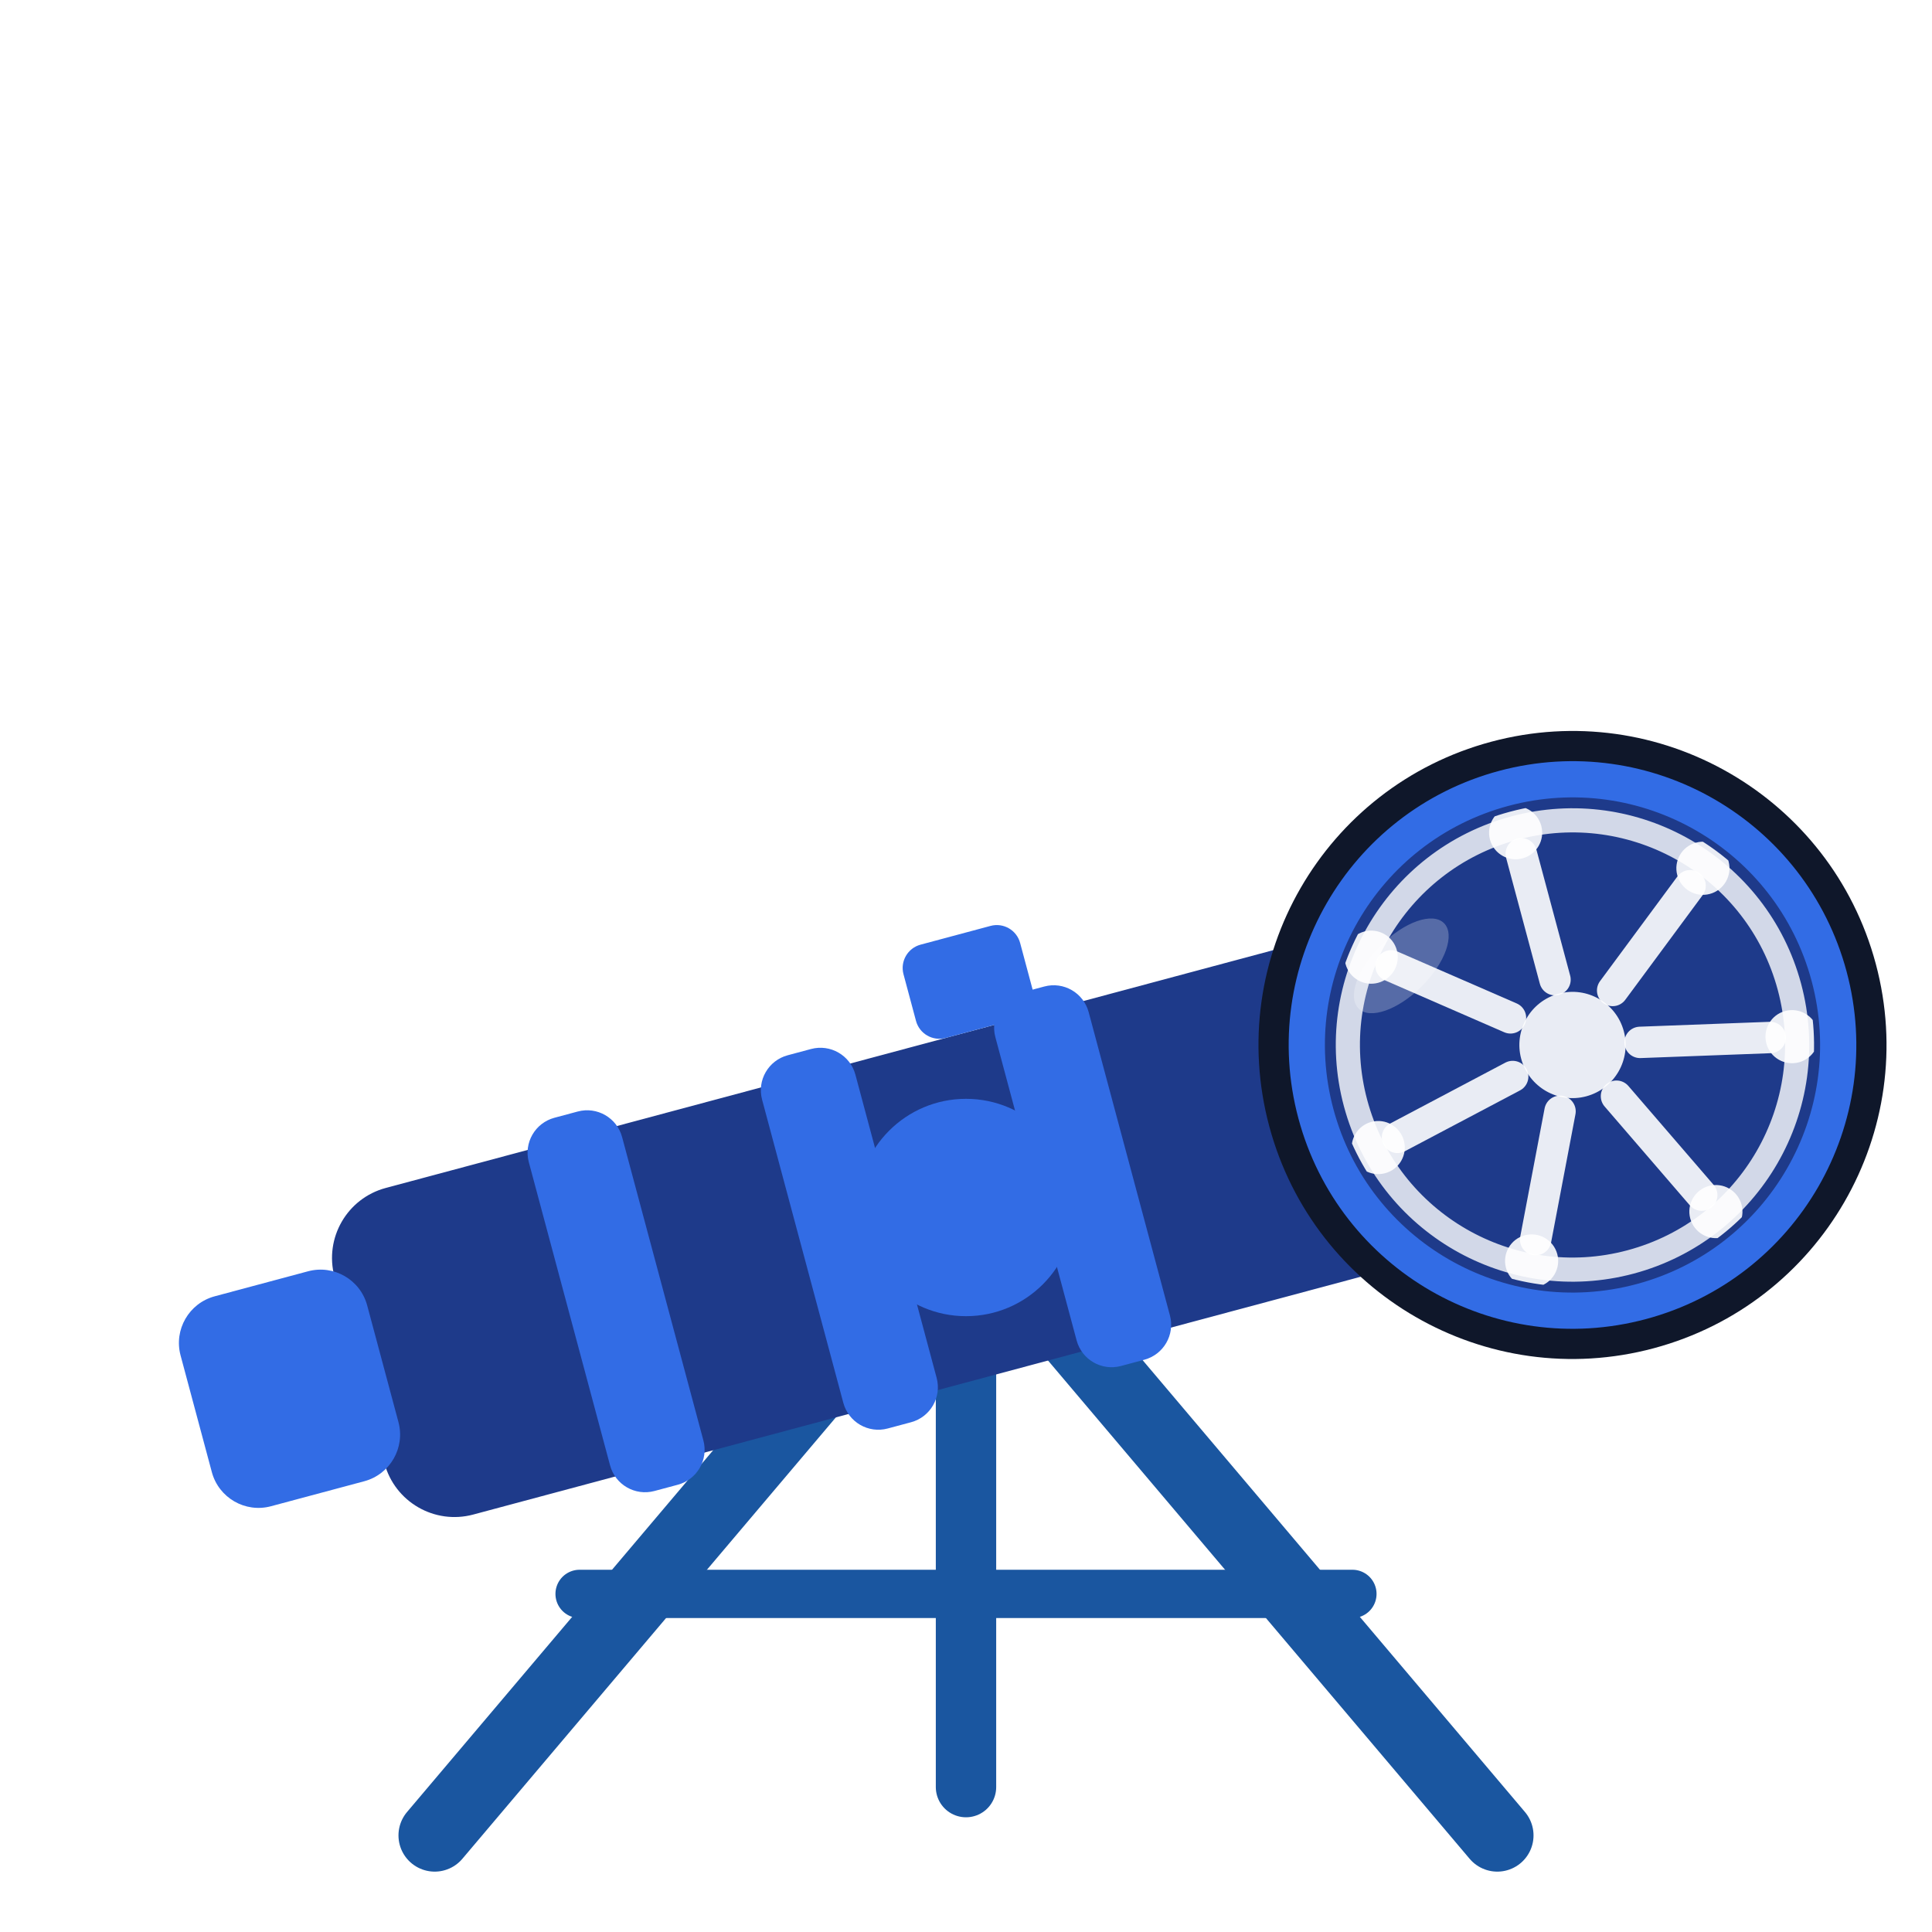
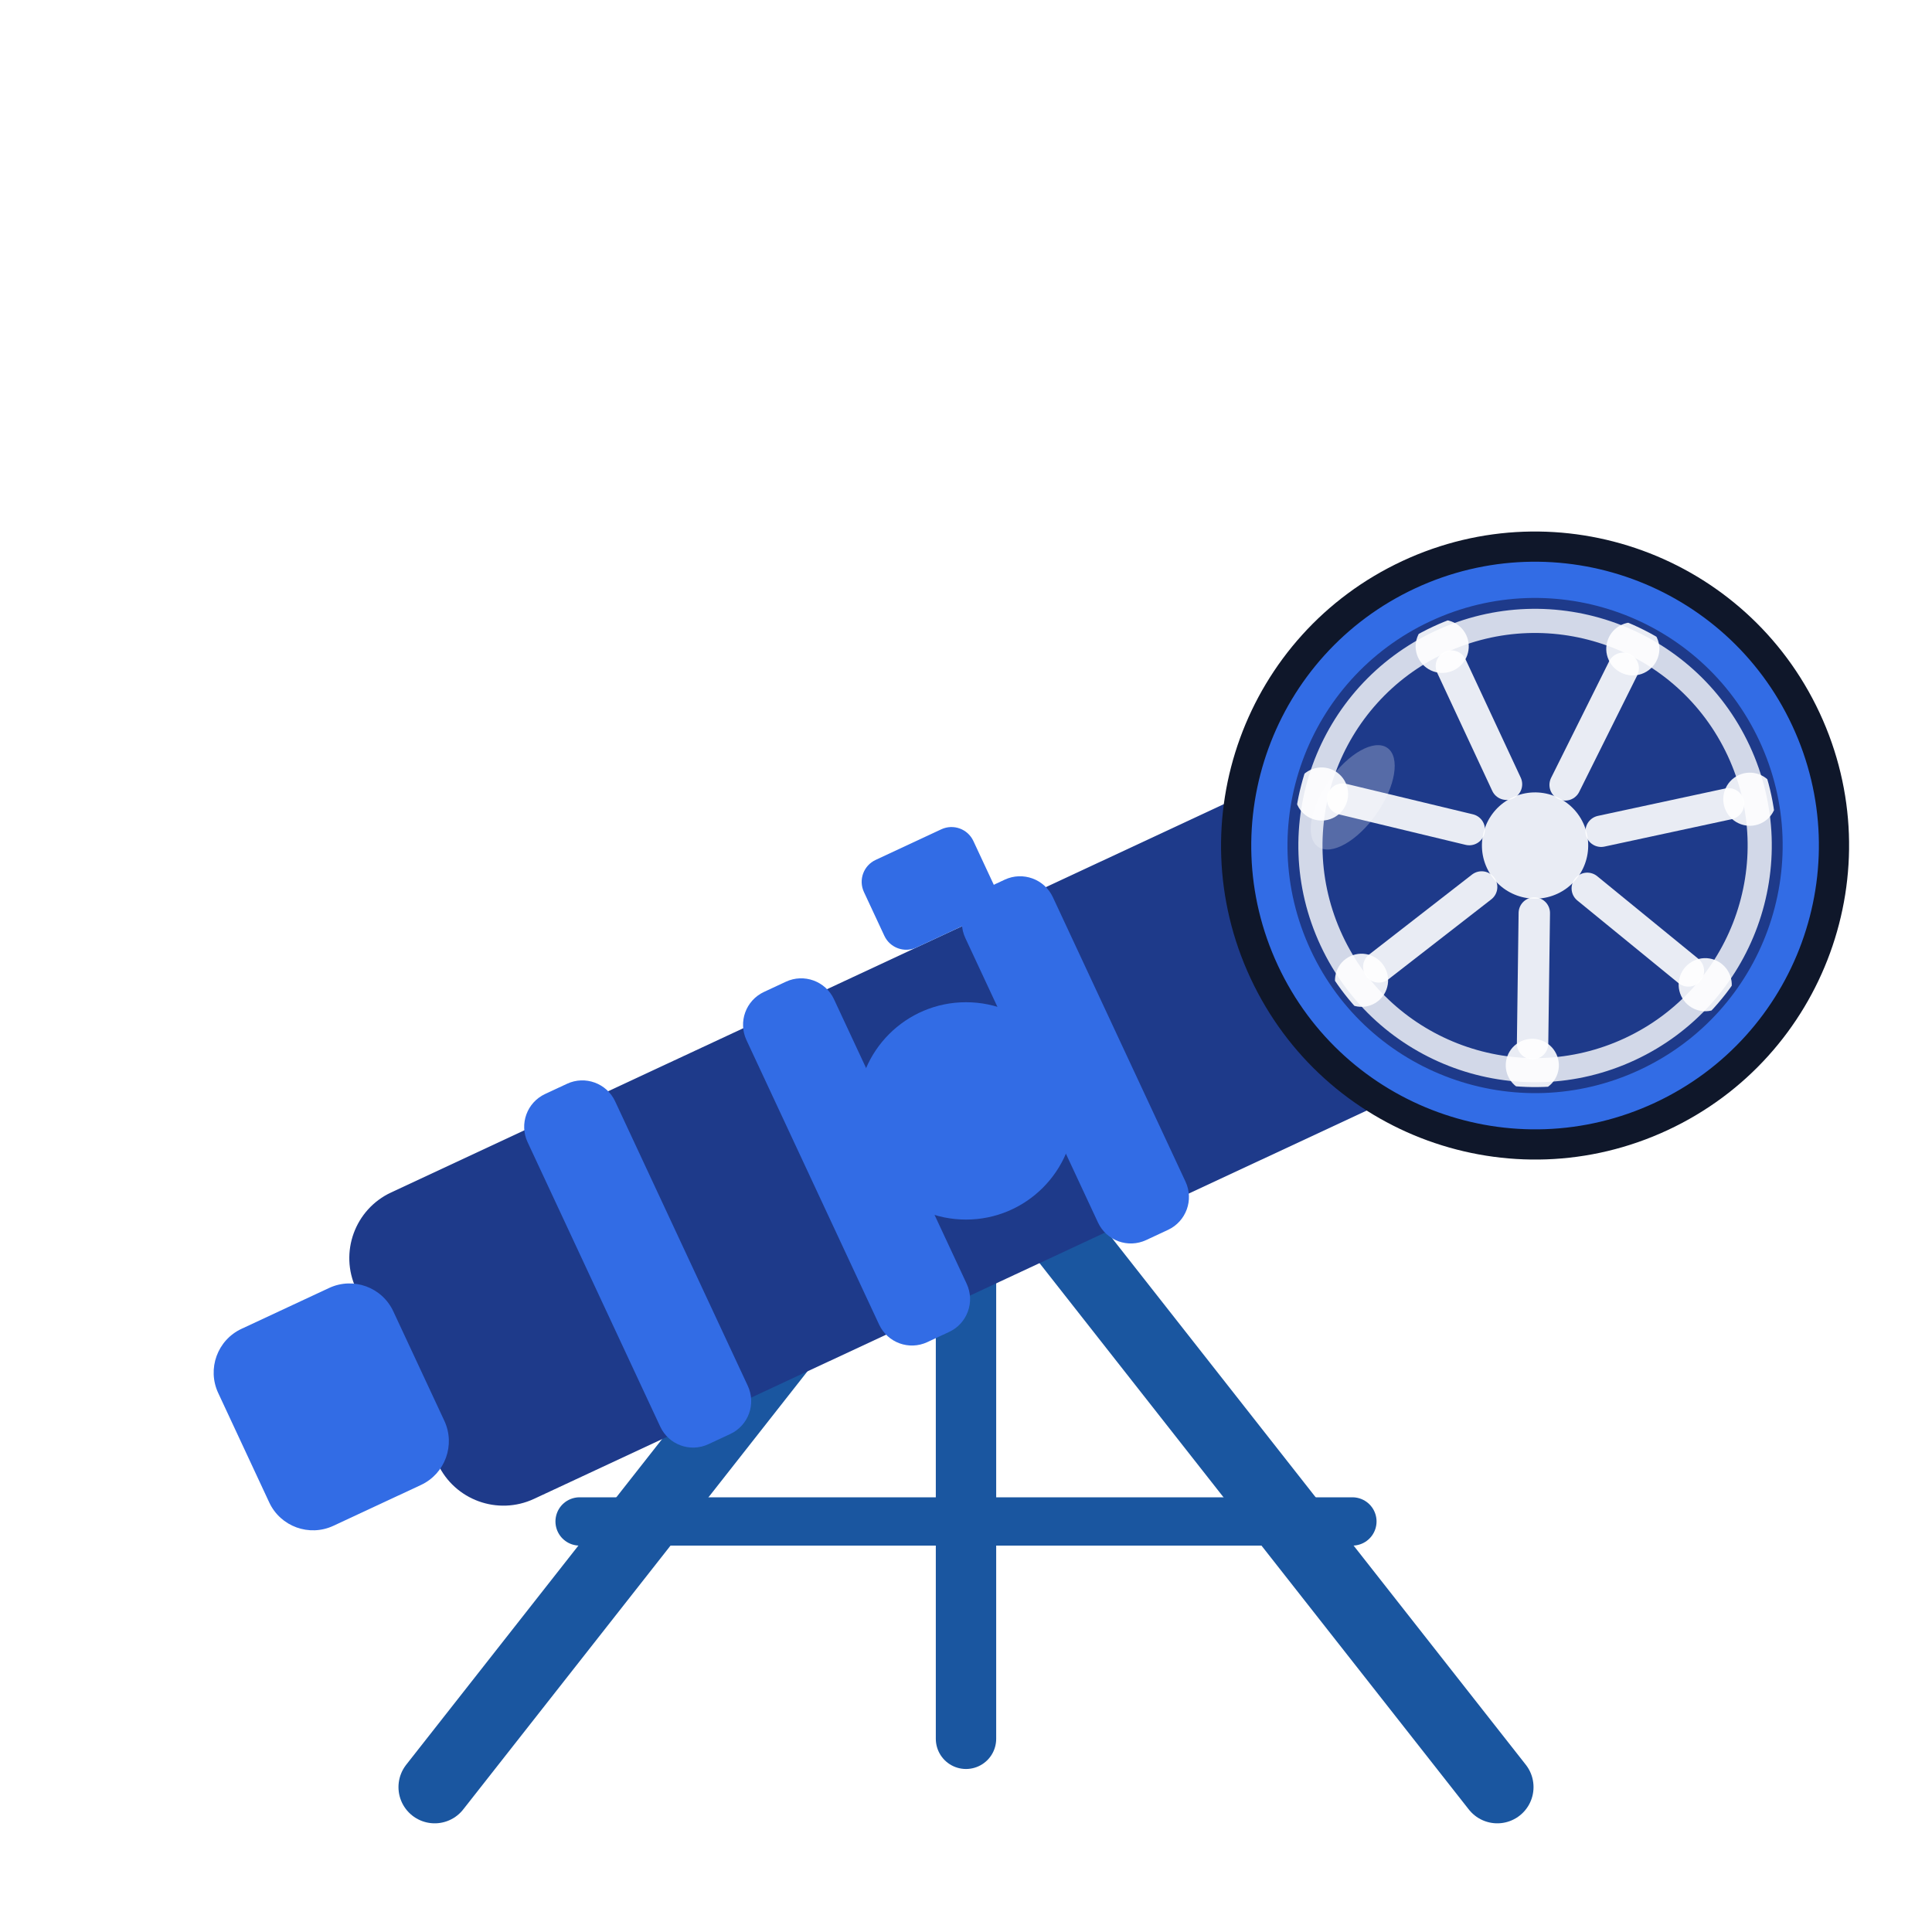
<svg xmlns="http://www.w3.org/2000/svg" width="80" height="80" viewBox="0 0 80 80" role="img" aria-label="Kepler telescope logo">
  <defs>
    <clipPath id="kepler-lens-clip">
      <circle cx="26" cy="0" r="10" />
    </clipPath>
  </defs>
-   <line x1="40" y1="50" x2="18" y2="76" stroke="#1a56a0" stroke-width="3" stroke-linecap="round" />
-   <line x1="40" y1="50" x2="62" y2="76" stroke="#1a56a0" stroke-width="3" stroke-linecap="round" />
-   <line x1="40" y1="50" x2="40" y2="74" stroke="#1a56a0" stroke-width="2.5" stroke-linecap="round" />
-   <line x1="24" y1="66" x2="56" y2="66" stroke="#1a56a0" stroke-width="2" stroke-linecap="round" />
-   <g transform="translate(40,50) rotate(-15)">
+   <line x1="40" y1="46" x2="18" y2="74" stroke="#1a56a0" stroke-width="3" stroke-linecap="round" />
+   <line x1="40" y1="46" x2="62" y2="74" stroke="#1a56a0" stroke-width="3" stroke-linecap="round" />
+   <line x1="40" y1="46" x2="40" y2="72" stroke="#1a56a0" stroke-width="2.5" stroke-linecap="round" />
+   <line x1="24" y1="63" x2="56" y2="63" stroke="#1a56a0" stroke-width="2" stroke-linecap="round" />
+   <g transform="translate(40,46) rotate(-25)">
    <rect x="-26" y="-7" width="48" height="14" rx="3" fill="#1e3a8a" />
    <rect x="-17" y="-8" width="4" height="16" rx="1.5" fill="#326ce5" />
    <rect x="-7" y="-8" width="4" height="16" rx="1.5" fill="#326ce5" />
    <rect x="3" y="-8" width="4" height="16" rx="1.5" fill="#326ce5" />
    <rect x="0" y="-11" width="5" height="4" rx="1" fill="#326ce5" />
    <rect x="-33" y="-4.5" width="8" height="9" rx="2" fill="#326ce5" />
    <circle cx="26" cy="0" r="13" fill="#0f172a" />
    <circle cx="26" cy="0" r="11" fill="#1e3a8a" />
    <g clip-path="url(#kepler-lens-clip)">
      <g transform="translate(26,0)">
        <circle r="9.3" fill="none" stroke="rgba(255,255,255,0.8)" stroke-width="1" />
        <circle r="2.2" fill="rgba(255,255,255,0.9)" />
        <line x1="0" y1="-2.8" x2="0" y2="-8.2" stroke="rgba(255,255,255,0.9)" stroke-width="1.3" stroke-linecap="round" />
        <circle cx="0" cy="-9.1" r="1.1" fill="rgba(255,255,255,0.9)" />
        <line x1="-2.19" y1="-1.75" x2="-6.41" y2="-5.11" stroke="rgba(255,255,255,0.9)" stroke-width="1.3" stroke-linecap="round" />
        <circle cx="-7.11" cy="-5.67" r="1.1" fill="rgba(255,255,255,0.9)" />
        <line x1="-2.73" y1="0.62" x2="-7.99" y2="1.82" stroke="rgba(255,255,255,0.9)" stroke-width="1.3" stroke-linecap="round" />
        <circle cx="-8.87" cy="2.02" r="1.1" fill="rgba(255,255,255,0.9)" />
        <line x1="-1.21" y1="2.52" x2="-3.56" y2="7.39" stroke="rgba(255,255,255,0.9)" stroke-width="1.3" stroke-linecap="round" />
        <circle cx="-3.95" cy="8.2" r="1.1" fill="rgba(255,255,255,0.9)" />
        <line x1="1.21" y1="2.52" x2="3.56" y2="7.39" stroke="rgba(255,255,255,0.9)" stroke-width="1.3" stroke-linecap="round" />
        <circle cx="3.95" cy="8.2" r="1.1" fill="rgba(255,255,255,0.9)" />
        <line x1="2.73" y1="0.62" x2="7.99" y2="1.82" stroke="rgba(255,255,255,0.9)" stroke-width="1.3" stroke-linecap="round" />
        <circle cx="8.87" cy="2.02" r="1.1" fill="rgba(255,255,255,0.9)" />
        <line x1="2.19" y1="-1.75" x2="6.41" y2="-5.11" stroke="rgba(255,255,255,0.9)" stroke-width="1.3" stroke-linecap="round" />
        <circle cx="7.11" cy="-5.67" r="1.1" fill="rgba(255,255,255,0.9)" />
      </g>
    </g>
    <circle cx="26" cy="0" r="11" fill="none" stroke="#326ce5" stroke-width="1.5" />
    <ellipse cx="20" cy="-5" rx="2.5" ry="1.2" fill="rgba(255,255,255,0.25)" transform="rotate(-30,20,-5)" />
  </g>
-   <circle cx="40" cy="50" r="4.5" fill="#326ce5" />
+   <circle cx="40" cy="46" r="4.5" fill="#326ce5" />
</svg>
